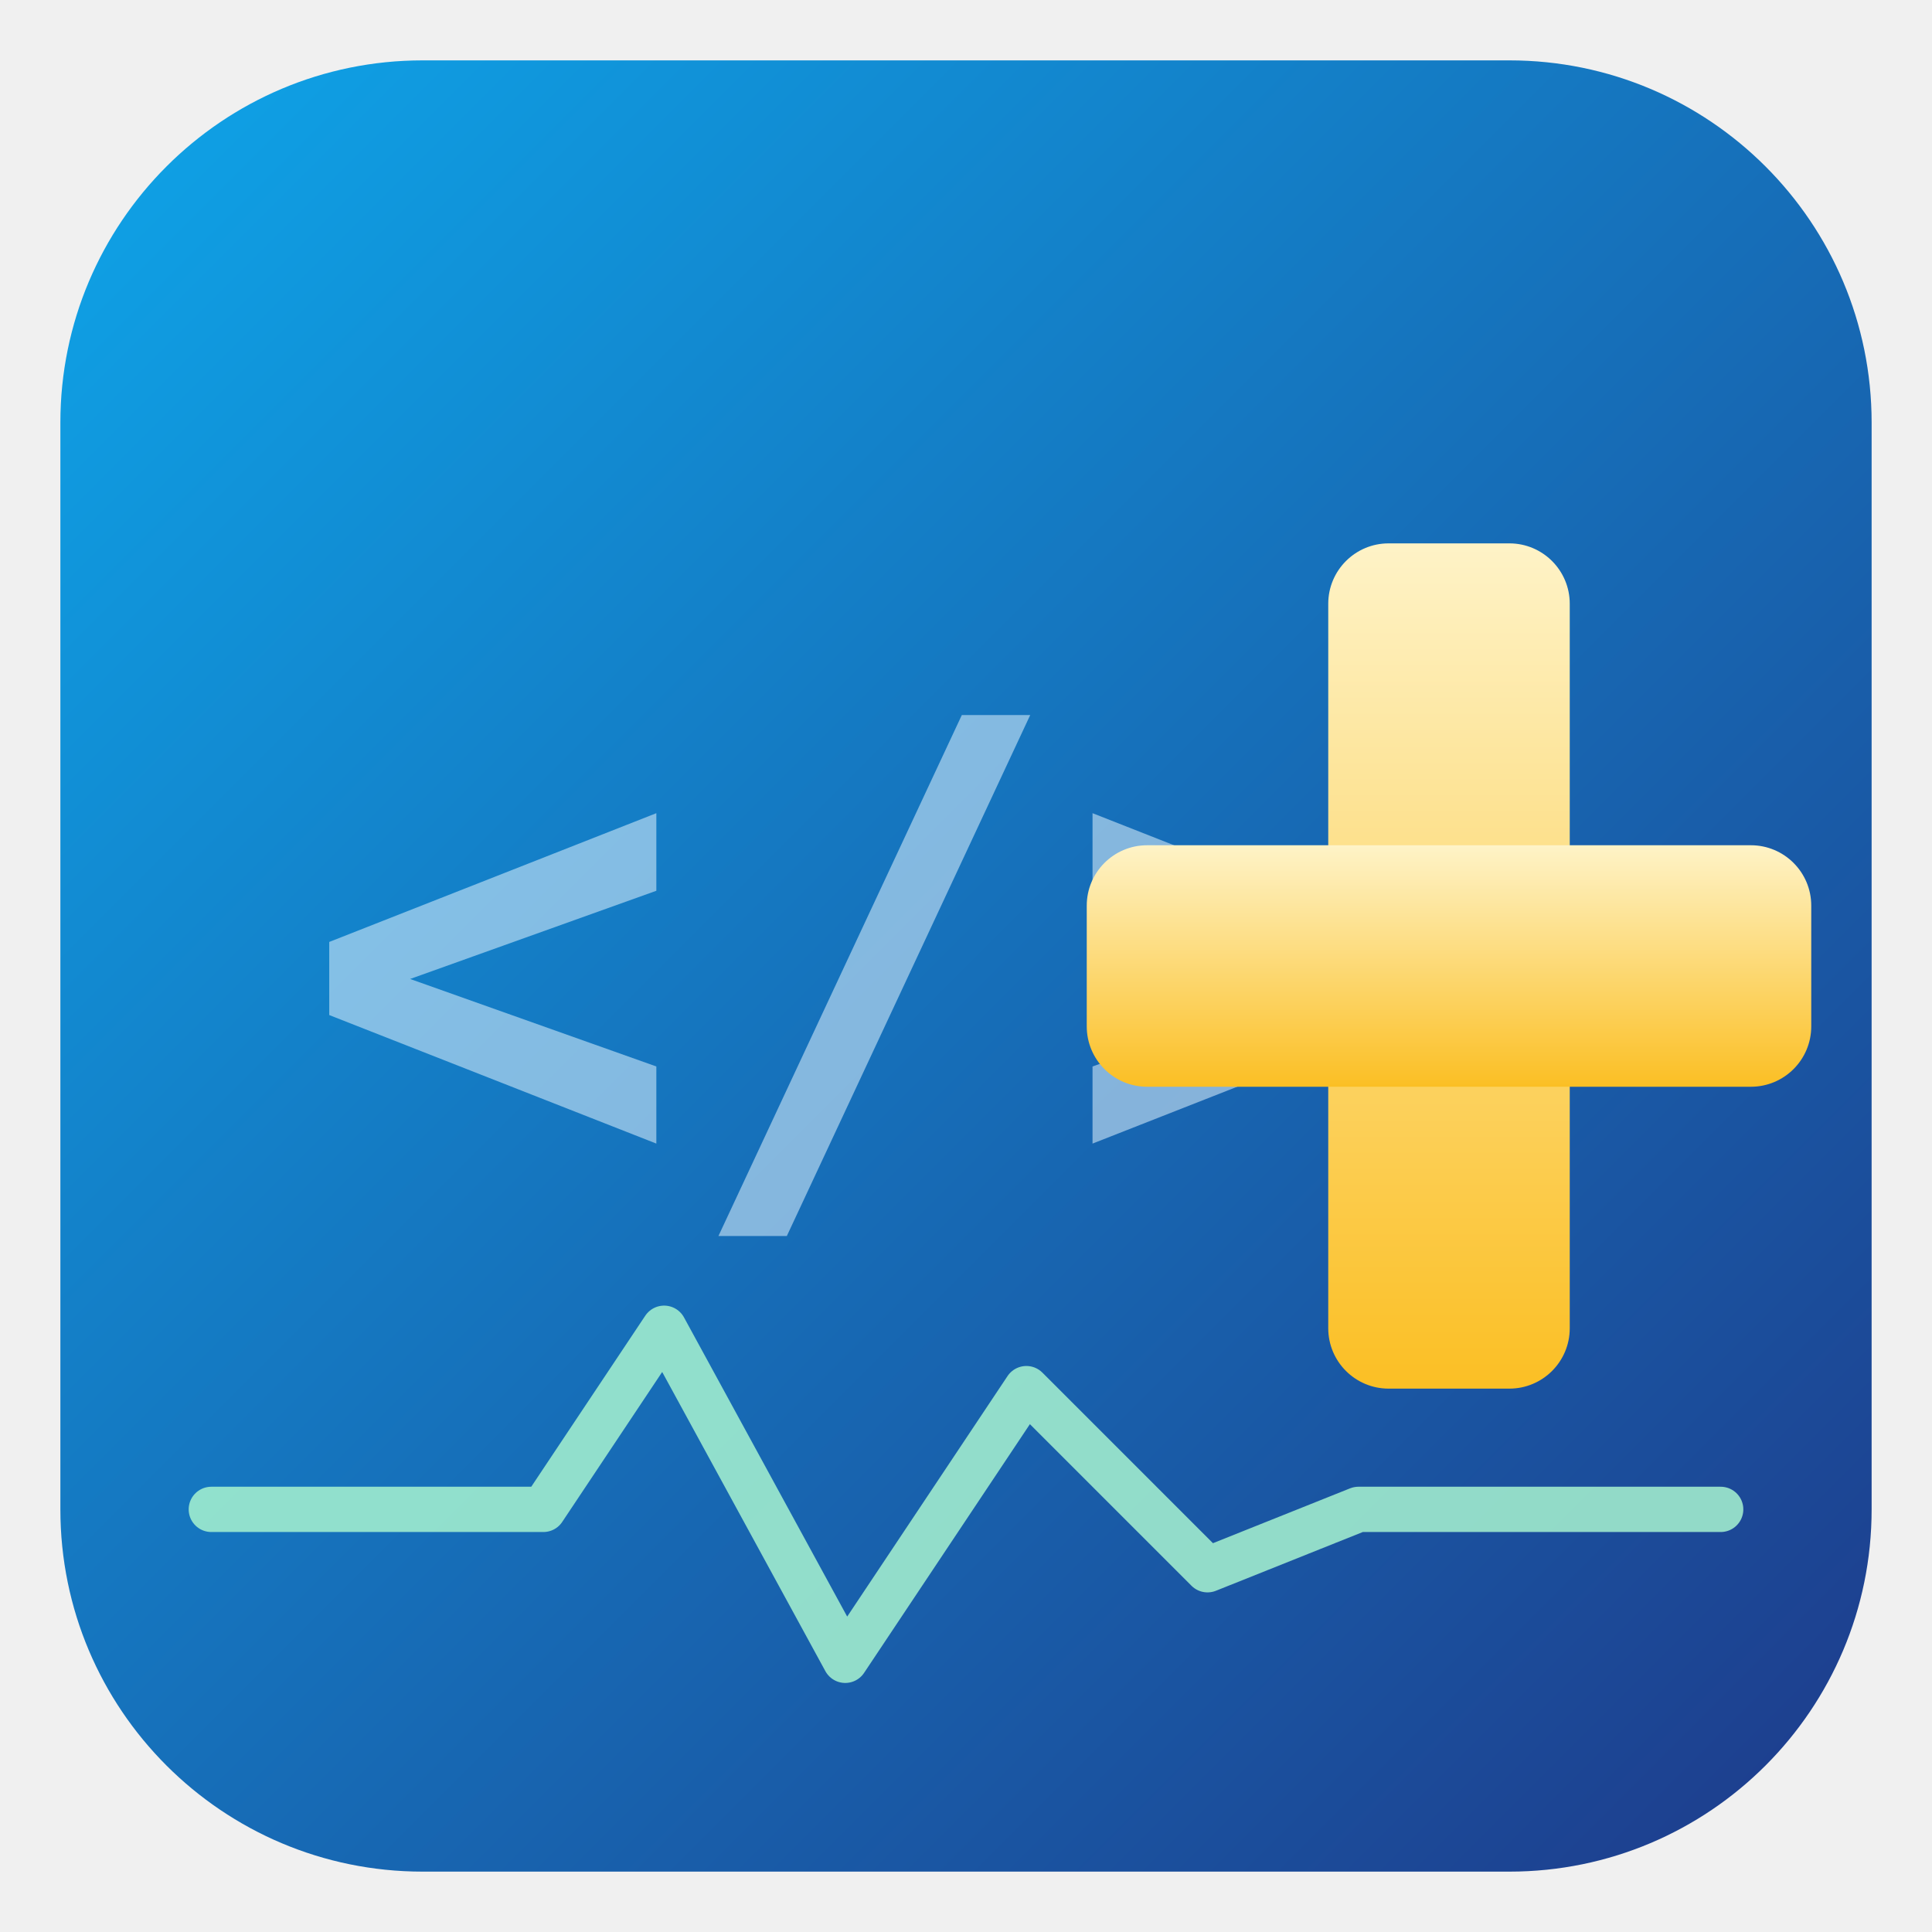
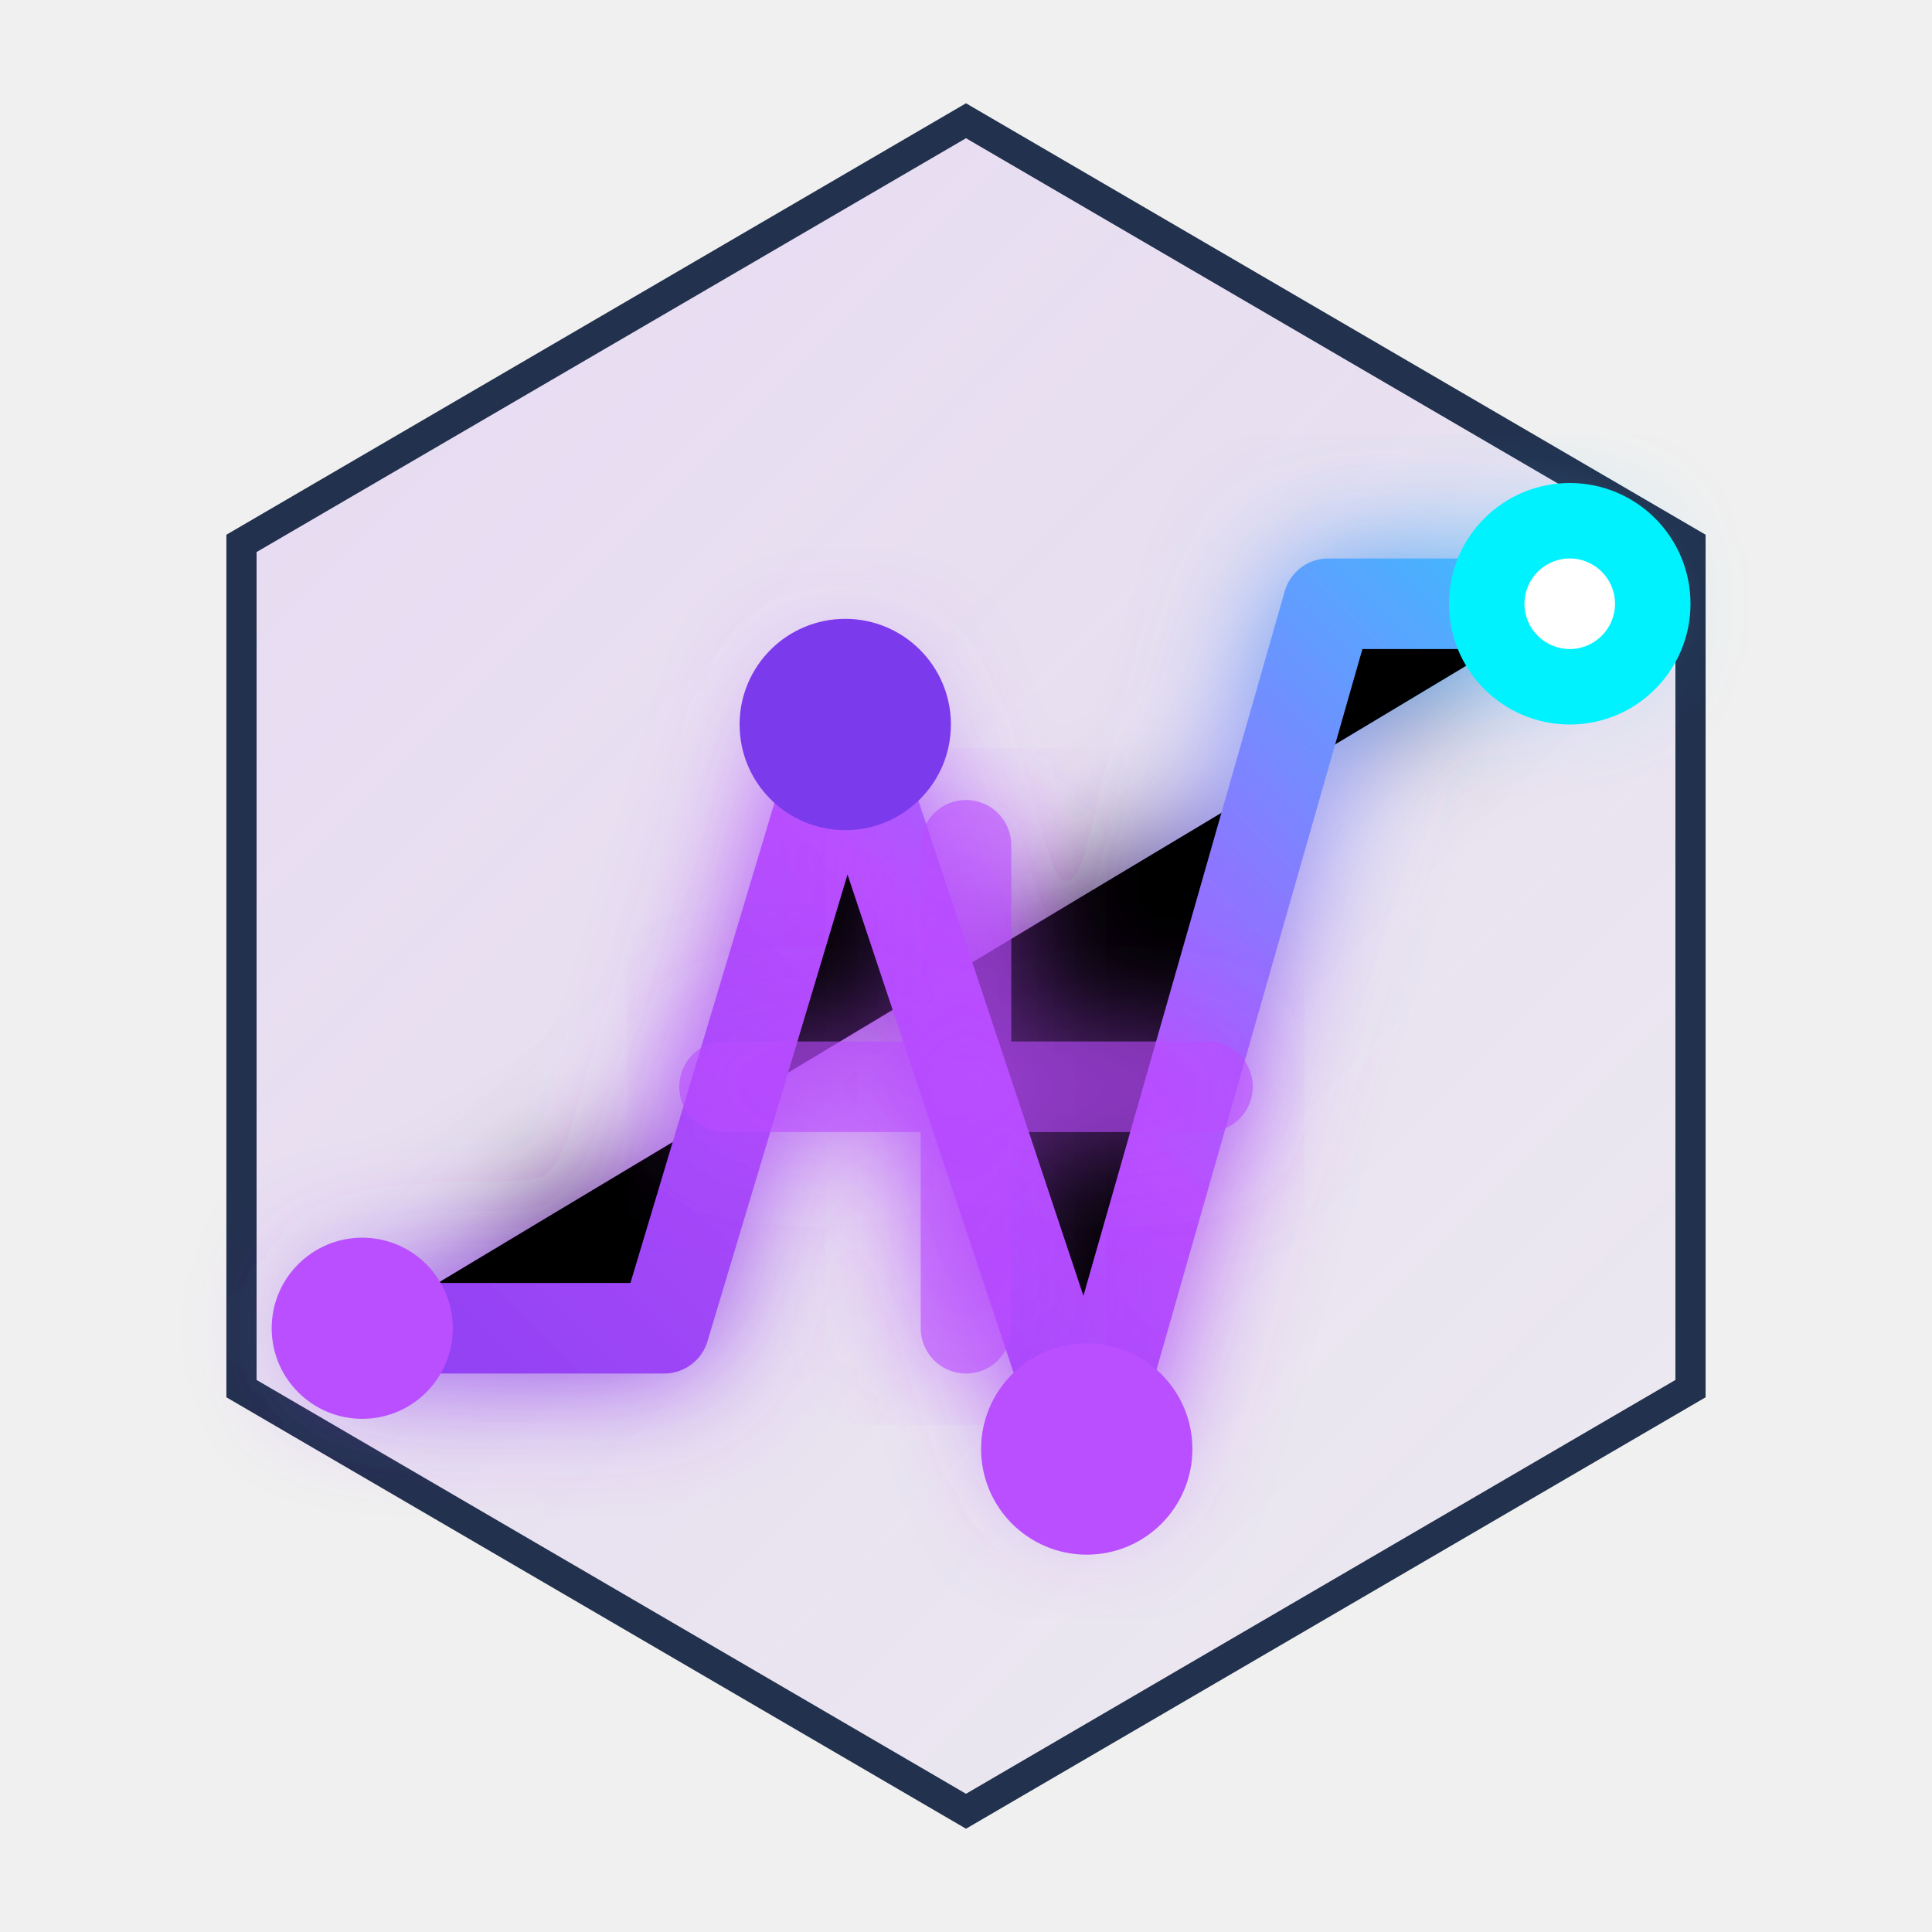
<svg xmlns="http://www.w3.org/2000/svg" viewBox="0 0 128 128" width="128" height="128" role="img" aria-label="KodHekim">
  <defs>
-     <linearGradient id="bg" x1="0" y1="0" x2="1" y2="1">
-       <stop offset="0%" stop-color="#0ea5e9" />
-       <stop offset="100%" stop-color="#1e3a8a" />
+     <linearGradient id="kh-logo-grad" x1="16" y1="112" x2="112" y2="16" gradientUnits="userSpaceOnUse">
+       <stop offset="0%" stop-color="#7C3AED" />
+       <stop offset="50%" stop-color="#B94FFF" />
+       <stop offset="100%" stop-color="#00F2FE" />
    </linearGradient>
-     <linearGradient id="cross" x1="0" y1="0" x2="0" y2="1">
-       <stop offset="0%" stop-color="#fef3c7" />
-       <stop offset="100%" stop-color="#fbbf24" />
+     <linearGradient id="kh-logo-bg" x1="0" y1="0" x2="128" y2="128" gradientUnits="userSpaceOnUse">
+       <stop offset="0%" stop-color="rgba(185, 79, 255, 0.15)" />
+       <stop offset="100%" stop-color="rgba(124, 58, 237, 0.02)" />
    </linearGradient>
+     <filter id="kh-logo-glow" x="-20%" y="-20%" width="140%" height="140%">
+       <feGaussianBlur in="SourceGraphic" stdDeviation="4" result="blur" />
+       <feMerge>
+         <feMergeNode in="blur" />
+         <feMergeNode in="SourceGraphic" />
+       </feMerge>
+     </filter>
  </defs>
-   <rect x="4" y="4" width="120" height="120" rx="24" fill="url(#bg)" />
-   <text x="20" y="78" font-family="JetBrains Mono, Menlo, Consolas, monospace" font-size="42" font-weight="700" fill="#e0f2fe" opacity="0.55">&lt;/&gt;</text>
-   <g transform="translate(72 36)">
-     <rect x="16" y="0" width="16" height="56" rx="4" fill="url(#cross)" />
-     <rect x="0" y="20" width="48" height="16" rx="4" fill="url(#cross)" />
+   <path d="M64 8 L112 36 V92 L64 120 L16 92 V36 L64 8 Z" fill="url(#kh-logo-bg)" stroke="#22314D" stroke-width="2" />
+   <path d="M24 88 L44 88 L56 48 L72 96 L88 40 L104 40" stroke="url(#kh-logo-grad)" stroke-width="6" stroke-linecap="round" stroke-linejoin="round" filter="url(#kh-logo-glow)" />
+   <g filter="url(#kh-logo-glow)">
+     <path d="M64 56 V88 M48 72 H80" stroke="#B94FFF" stroke-width="6" stroke-linecap="round" opacity="0.6" />
  </g>
-   <path d="M 14 100 L 36 100 L 44 88 L 56 110 L 68 92 L 80 104 L 90 100 L 114 100" fill="none" stroke="#a7f3d0" stroke-width="3" stroke-linecap="round" stroke-linejoin="round" opacity="0.85" />
+   <circle cx="24" cy="88" r="6" fill="#B94FFF" />
+   <circle cx="56" cy="48" r="7" fill="#7C3AED" />
+   <circle cx="72" cy="96" r="7" fill="#B94FFF" />
+   <circle cx="104" cy="40" r="8" fill="#00F2FE" />
+   <circle cx="104" cy="40" r="3" fill="#FFFFFF" />
</svg>
